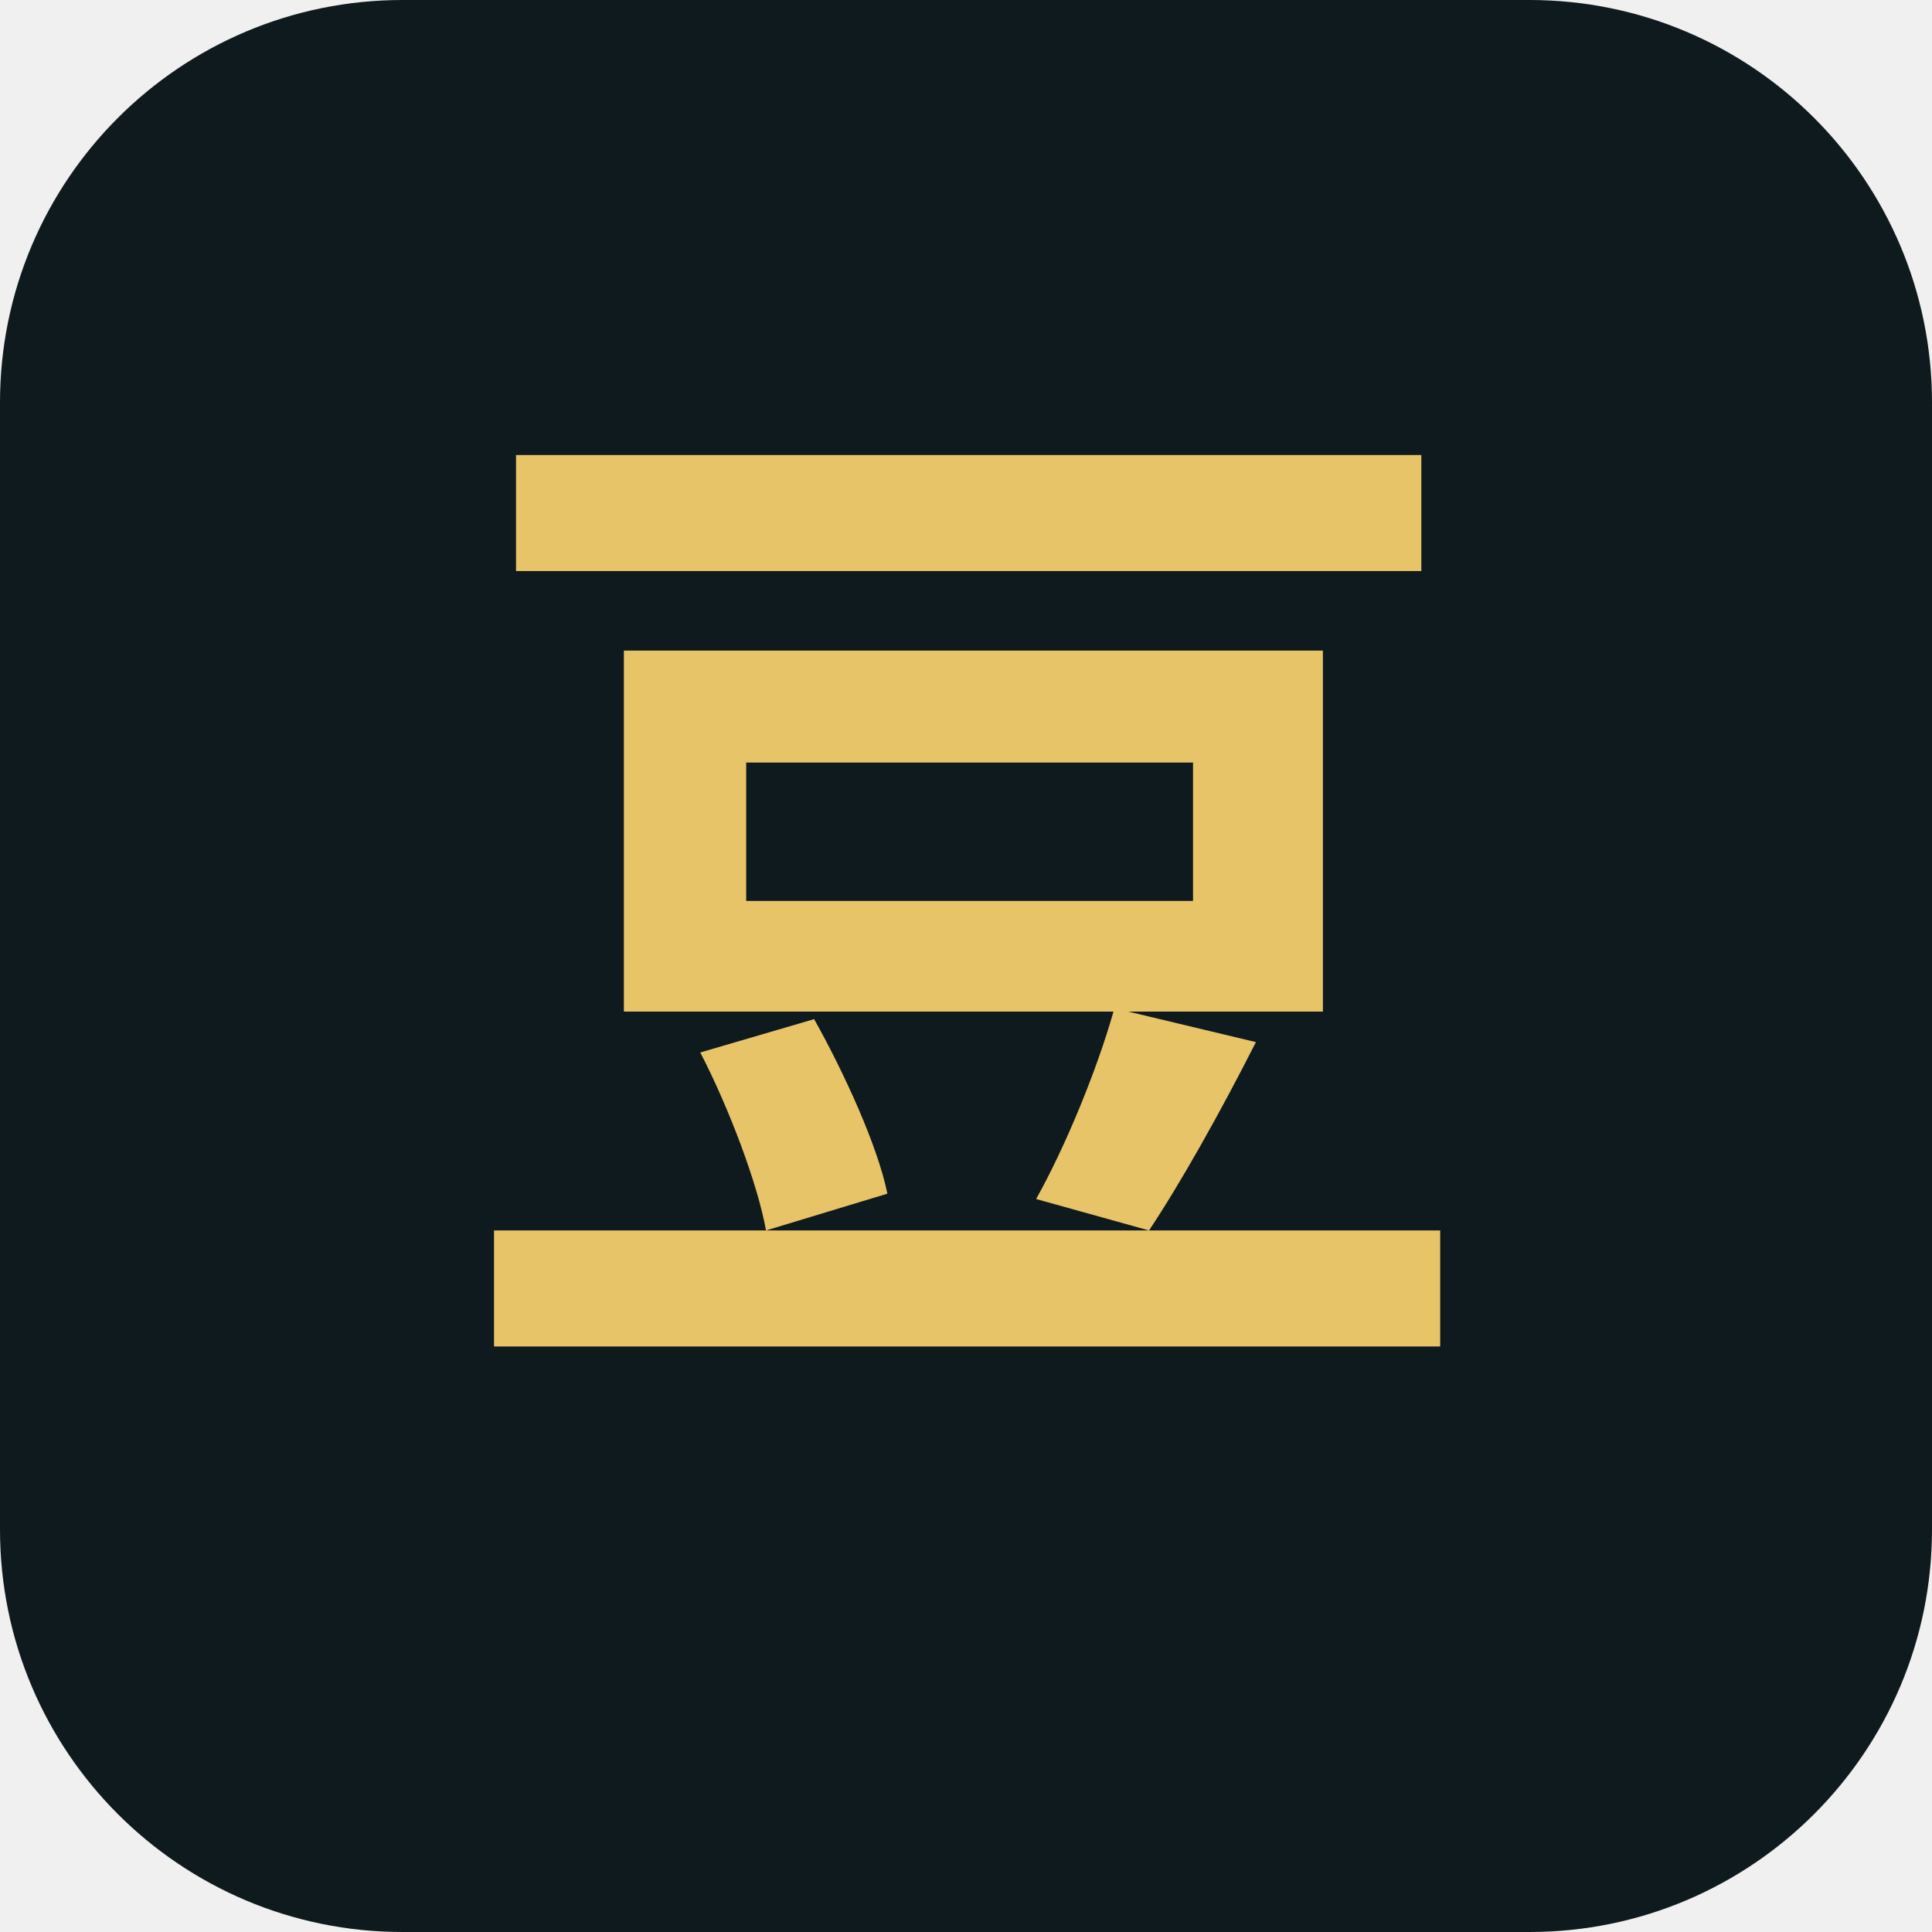
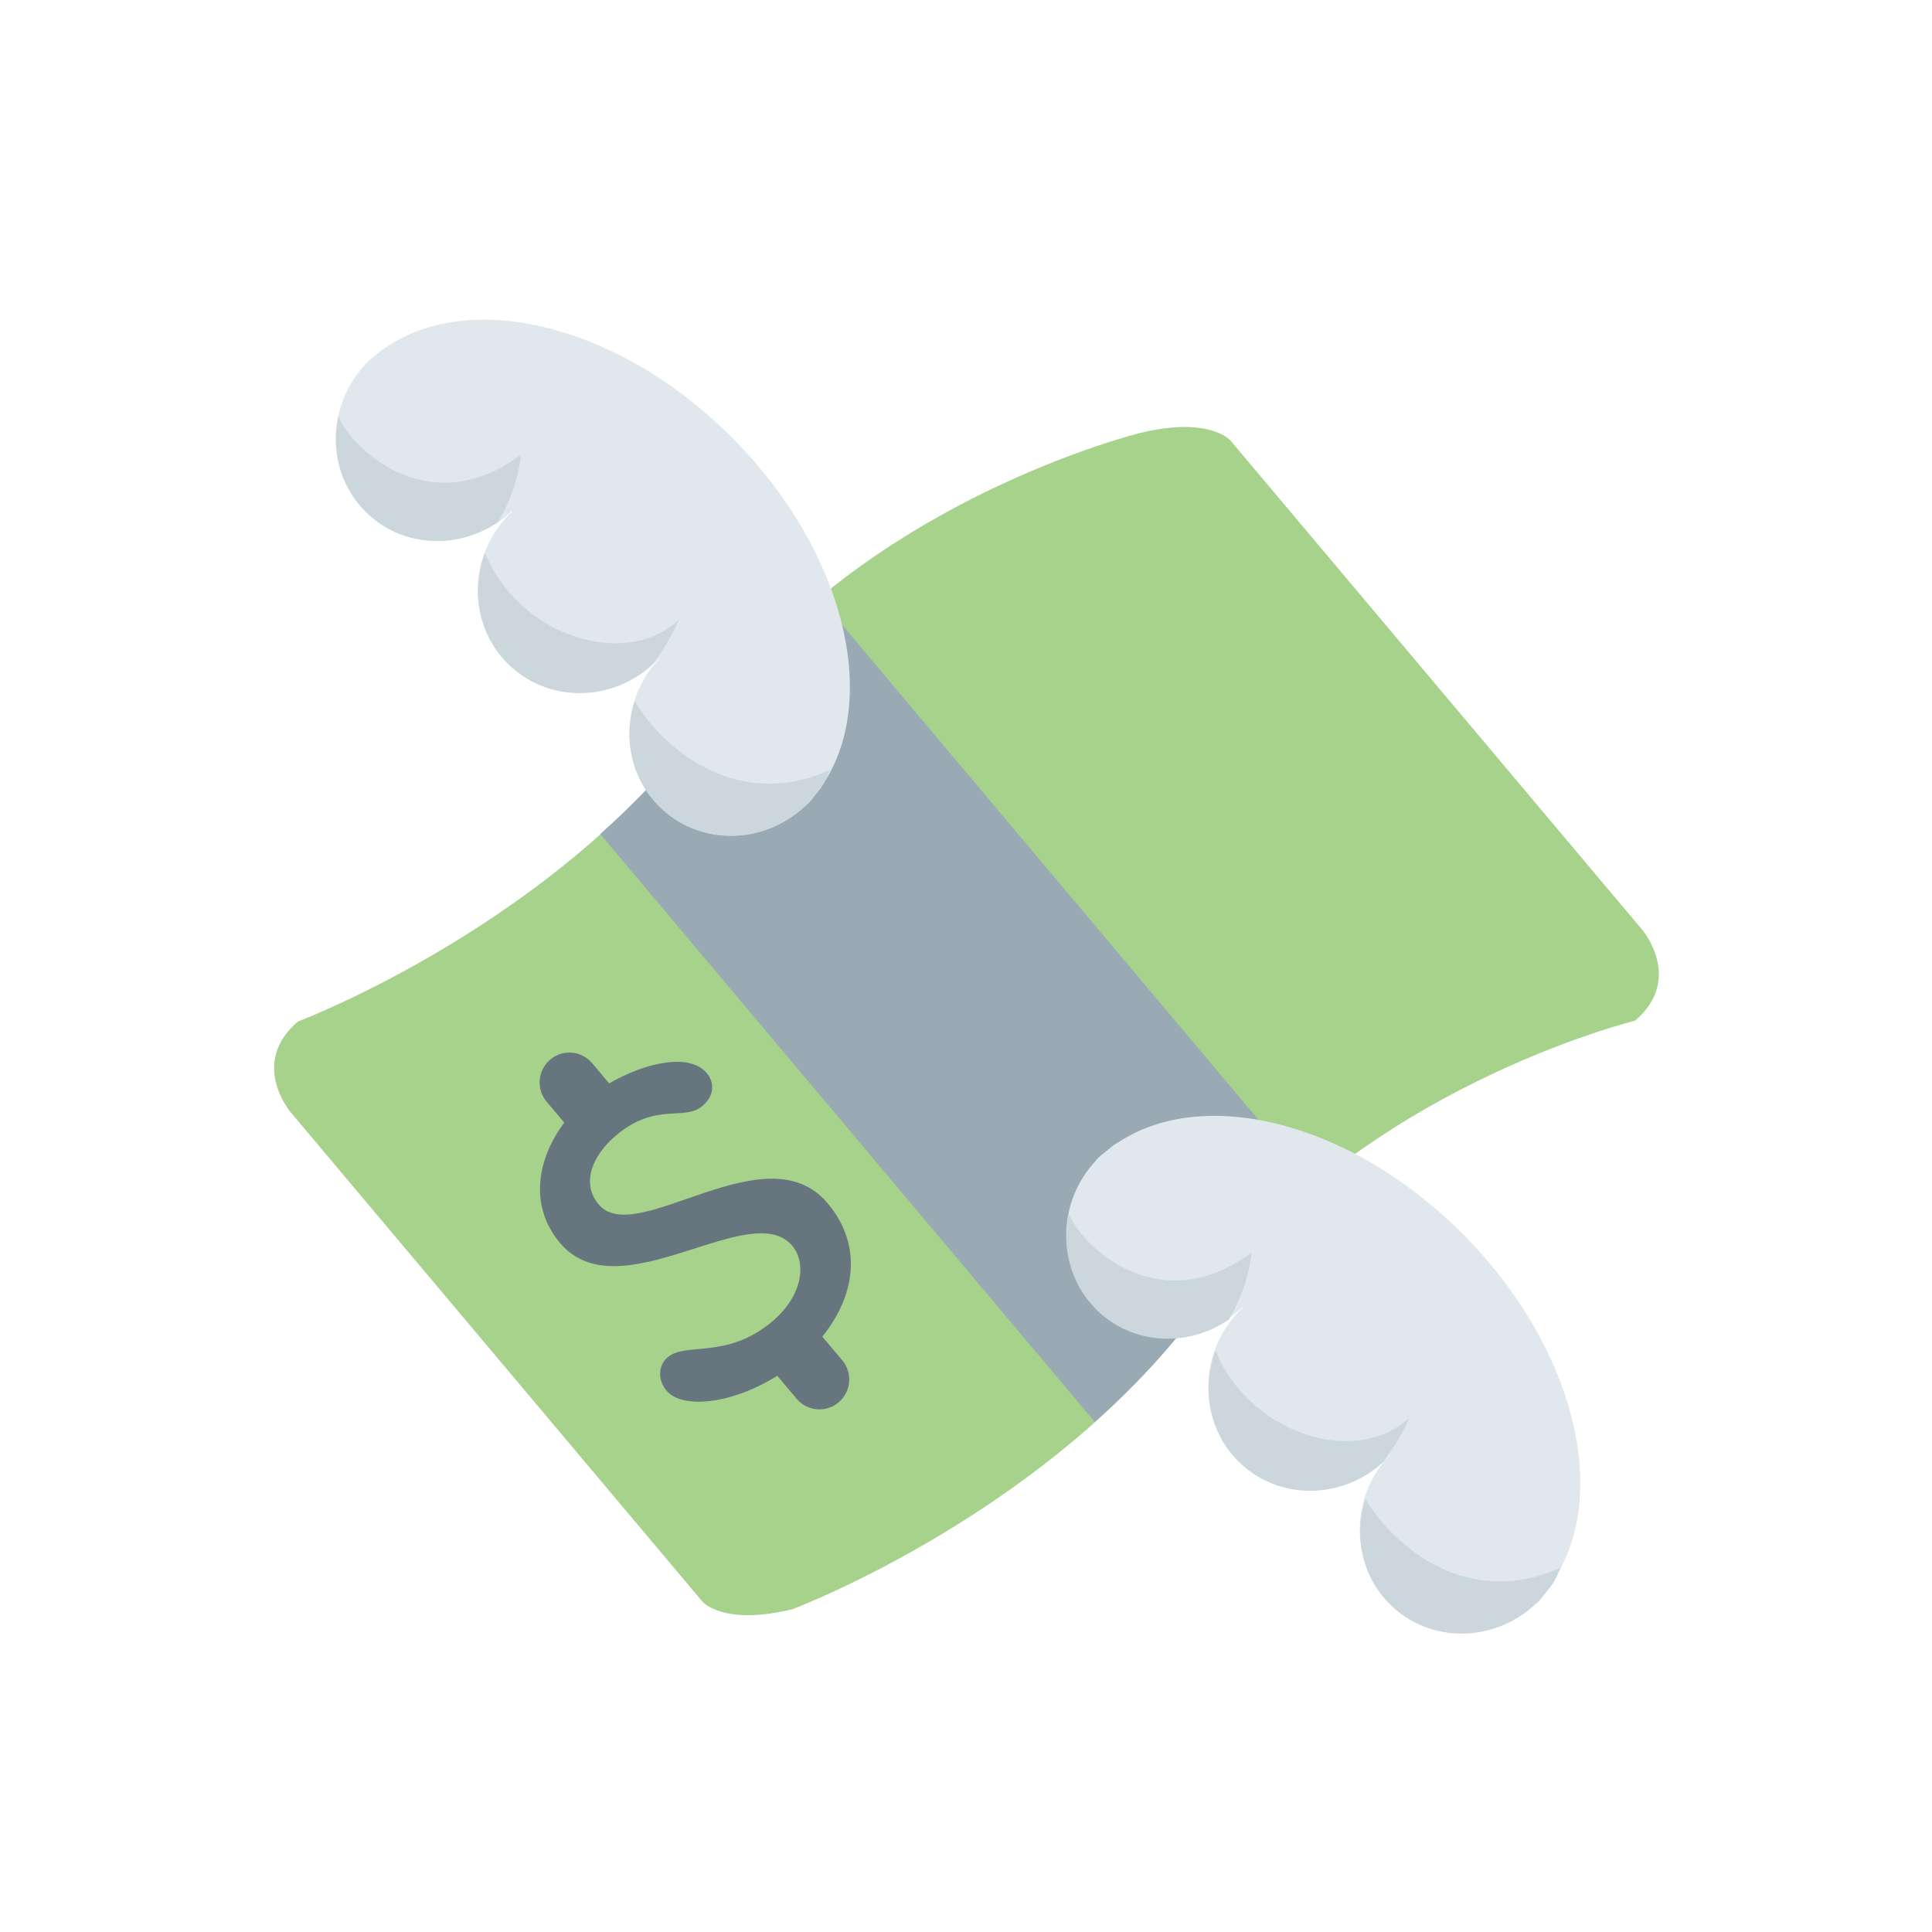
- <svg xmlns="http://www.w3.org/2000/svg" viewBox="0 0 96 96">
-   <rect width="96" height="96" rx="20" fill="#0F1A1E" />
-   <text x="48" y="64" text-anchor="middle" font-size="52" font-family="sans-serif" font-weight="700" fill="#E8C468">豆</text>
+ <svg xmlns="http://www.w3.org/2000/svg" width="512" zoomAndPan="magnify" viewBox="76 76 232 232" height="512" preserveAspectRatio="xMidYMid meet" version="1.0">
+   <rect x="-38.4" width="460.8" fill="#ffffff" y="-38.4" height="460.8" fill-opacity="1" />
+   <path fill="#a7d28b" d="M 161.129 161.852 C 143.191 186.832 111.781 198.668 111.781 198.668 C 105.922 203.652 110.871 209.523 110.871 209.523 L 160.359 268.336 C 160.359 268.336 162.836 271.273 171.172 269.234 C 171.172 269.234 202.582 257.426 220.512 232.441 C 239 206.695 272.336 198.57 272.336 198.57 C 278.191 193.586 273.246 187.703 273.246 187.703 L 223.758 128.898 C 223.758 128.898 221.281 125.961 212.945 127.984 C 212.945 127.984 179.617 136.094 161.129 161.852 Z M 161.129 161.852 " fill-opacity="1" fill-rule="nonzero" />
+   <path fill="#9aaab4" d="M 174.418 147.82 C 169.637 151.777 165.039 156.395 161.129 161.852 C 157.262 167.238 152.746 171.98 148.078 176.16 L 207.465 246.754 C 212.137 242.574 216.652 237.832 220.52 232.441 C 224.43 226.996 229.023 222.375 233.809 218.418 Z M 174.418 147.82 " fill-opacity="1" fill-rule="nonzero" />
+   <path fill="#67757f" d="M 175.367 220.473 C 167.984 211.699 152.359 225.938 147.902 220.641 C 145.742 218.074 147.133 214.75 149.969 212.352 C 154.734 208.305 158.172 210.66 160.328 208.828 C 161.859 207.535 161.777 205.949 160.867 204.859 C 158.754 202.352 153.348 203.66 149.148 206.098 L 147.105 203.668 C 145.828 202.156 143.574 201.961 142.066 203.242 C 140.559 204.527 140.367 206.781 141.645 208.297 L 143.758 210.812 C 140.547 215.086 139.457 220.758 143.254 225.266 C 150.348 233.688 166.168 219.688 171.148 225.609 C 172.875 227.664 172.391 231.586 168.758 234.66 C 163.316 239.281 158.383 237.113 156.172 238.988 C 155.09 239.898 154.895 241.629 156.047 243.004 C 157.883 245.18 163.727 244.715 169.348 241.203 C 169.355 241.211 169.355 241.223 169.355 241.23 L 171.664 243.973 C 172.941 245.484 175.203 245.672 176.707 244.398 C 178.223 243.117 178.406 240.852 177.133 239.336 L 174.82 236.598 C 174.797 236.566 174.762 236.547 174.73 236.52 C 178.52 231.867 179.801 225.73 175.367 220.473 Z M 175.367 220.473 " fill-opacity="1" fill-rule="nonzero" />
+   <path fill="#e1e8ed" d="M 260.602 268.219 C 260.645 268.18 260.691 268.152 260.734 268.117 C 261.055 267.793 261.309 267.422 261.59 267.066 C 261.789 266.82 262.012 266.582 262.199 266.328 C 262.363 266.09 262.5 265.848 262.652 265.605 C 269.387 255.199 264.977 237.551 251.648 224.172 C 238.316 210.789 220.73 206.363 210.367 213.125 C 210.121 213.273 209.879 213.41 209.641 213.582 C 209.391 213.77 209.148 213.992 208.91 214.188 C 208.559 214.477 208.191 214.723 207.863 215.055 C 207.82 215.094 207.793 215.145 207.758 215.188 C 207.707 215.238 207.645 215.273 207.59 215.328 L 207.617 215.352 C 202.875 220.406 202.82 228.227 207.59 233.016 C 212.367 237.812 220.152 237.746 225.191 232.988 L 225.246 233.047 C 225.145 233.141 225.035 233.203 224.941 233.297 C 219.922 238.336 219.801 246.375 224.66 251.262 C 229.527 256.141 237.543 256.02 242.559 250.98 C 242.656 250.887 242.715 250.777 242.812 250.676 L 242.863 250.734 C 238.121 255.789 238.059 263.605 242.84 268.402 C 247.613 273.191 255.398 273.133 260.434 268.375 L 260.461 268.402 C 260.512 268.336 260.547 268.273 260.602 268.219 Z M 260.602 268.219 " fill-opacity="1" fill-rule="nonzero" />
+   <path fill="#ccd6dd" d="M 207.598 233.207 C 211.895 237.516 218.602 237.867 223.574 234.449 C 225.656 230.879 226.254 227.488 226.254 226.426 C 215.789 234.258 206.449 226.469 204.359 221.809 C 203.492 225.836 204.543 230.137 207.598 233.207 Z M 242.203 251.48 C 243.617 249.488 244.711 247.559 245.223 246.258 C 238.562 252.387 225.828 247.898 221.969 238.176 C 220.27 242.695 221.141 247.902 224.676 251.453 C 229.426 256.223 237.164 256.184 242.203 251.48 Z M 260.477 268.59 L 260.613 268.418 C 260.66 268.379 260.711 268.352 260.746 268.312 C 261.074 267.988 261.324 267.617 261.605 267.266 C 261.809 267.016 262.027 266.781 262.211 266.523 C 262.383 266.289 262.52 266.043 262.672 265.801 C 262.98 265.324 263.145 264.762 263.406 264.258 C 251.422 269.641 242.473 260.508 239.965 255.953 C 238.566 260.316 239.477 265.207 242.855 268.598 C 247.625 273.391 255.41 273.332 260.449 268.57 Z M 260.477 268.59 " fill-opacity="1" fill-rule="nonzero" />
+   <path fill="#e1e8ed" d="M 172.887 172.613 L 173.02 172.508 C 173.348 172.188 173.598 171.816 173.879 171.461 C 174.078 171.215 174.297 170.98 174.48 170.727 C 174.652 170.488 174.789 170.246 174.941 170 C 181.672 159.594 177.258 141.945 163.93 128.566 C 150.598 115.184 133.02 110.754 122.648 117.512 C 122.406 117.664 122.16 117.801 121.926 117.973 C 121.668 118.16 121.438 118.379 121.188 118.578 C 120.84 118.863 120.469 119.109 120.145 119.441 C 120.102 119.48 120.074 119.535 120.043 119.574 C 119.988 119.621 119.922 119.664 119.871 119.715 L 119.895 119.738 C 115.152 124.793 115.098 132.613 119.871 137.402 C 124.645 142.195 132.434 142.141 137.469 137.379 L 137.523 137.434 C 137.422 137.523 137.312 137.59 137.219 137.684 C 132.199 142.723 132.078 150.762 136.945 155.648 C 141.809 160.535 149.82 160.414 154.844 155.371 C 154.938 155.277 155 155.168 155.094 155.07 L 155.145 155.121 C 150.406 160.176 150.344 167.992 155.121 172.785 C 159.898 177.578 167.684 177.52 172.719 172.758 L 172.742 172.785 C 172.793 172.734 172.836 172.672 172.887 172.613 Z M 172.887 172.613 " fill-opacity="1" fill-rule="nonzero" />
+   <path fill="#ccd6dd" d="M 119.867 137.41 C 124.16 141.719 130.871 142.07 135.844 138.645 C 137.926 135.078 138.52 131.688 138.52 130.629 C 128.059 138.457 118.715 130.66 116.629 126 C 115.762 130.031 116.812 134.34 119.867 137.41 Z M 154.48 155.672 C 155.891 153.68 156.984 151.762 157.492 150.457 C 150.828 156.586 138.09 152.094 134.238 142.371 C 132.539 146.895 133.406 152.098 136.941 155.648 C 141.699 160.422 149.441 160.379 154.48 155.672 Z M 172.742 172.789 C 172.793 172.738 172.836 172.676 172.883 172.617 L 173.016 172.516 C 173.344 172.191 173.594 171.82 173.875 171.469 C 174.074 171.219 174.289 170.988 174.477 170.73 C 174.648 170.492 174.785 170.25 174.938 170.008 C 175.242 169.531 175.41 168.965 175.672 168.461 C 163.684 173.844 154.738 164.715 152.23 160.16 C 150.832 164.523 151.742 169.41 155.117 172.801 C 159.891 177.59 167.676 177.535 172.711 172.77 Z M 172.742 172.789 " fill-opacity="1" fill-rule="nonzero" />
</svg>
